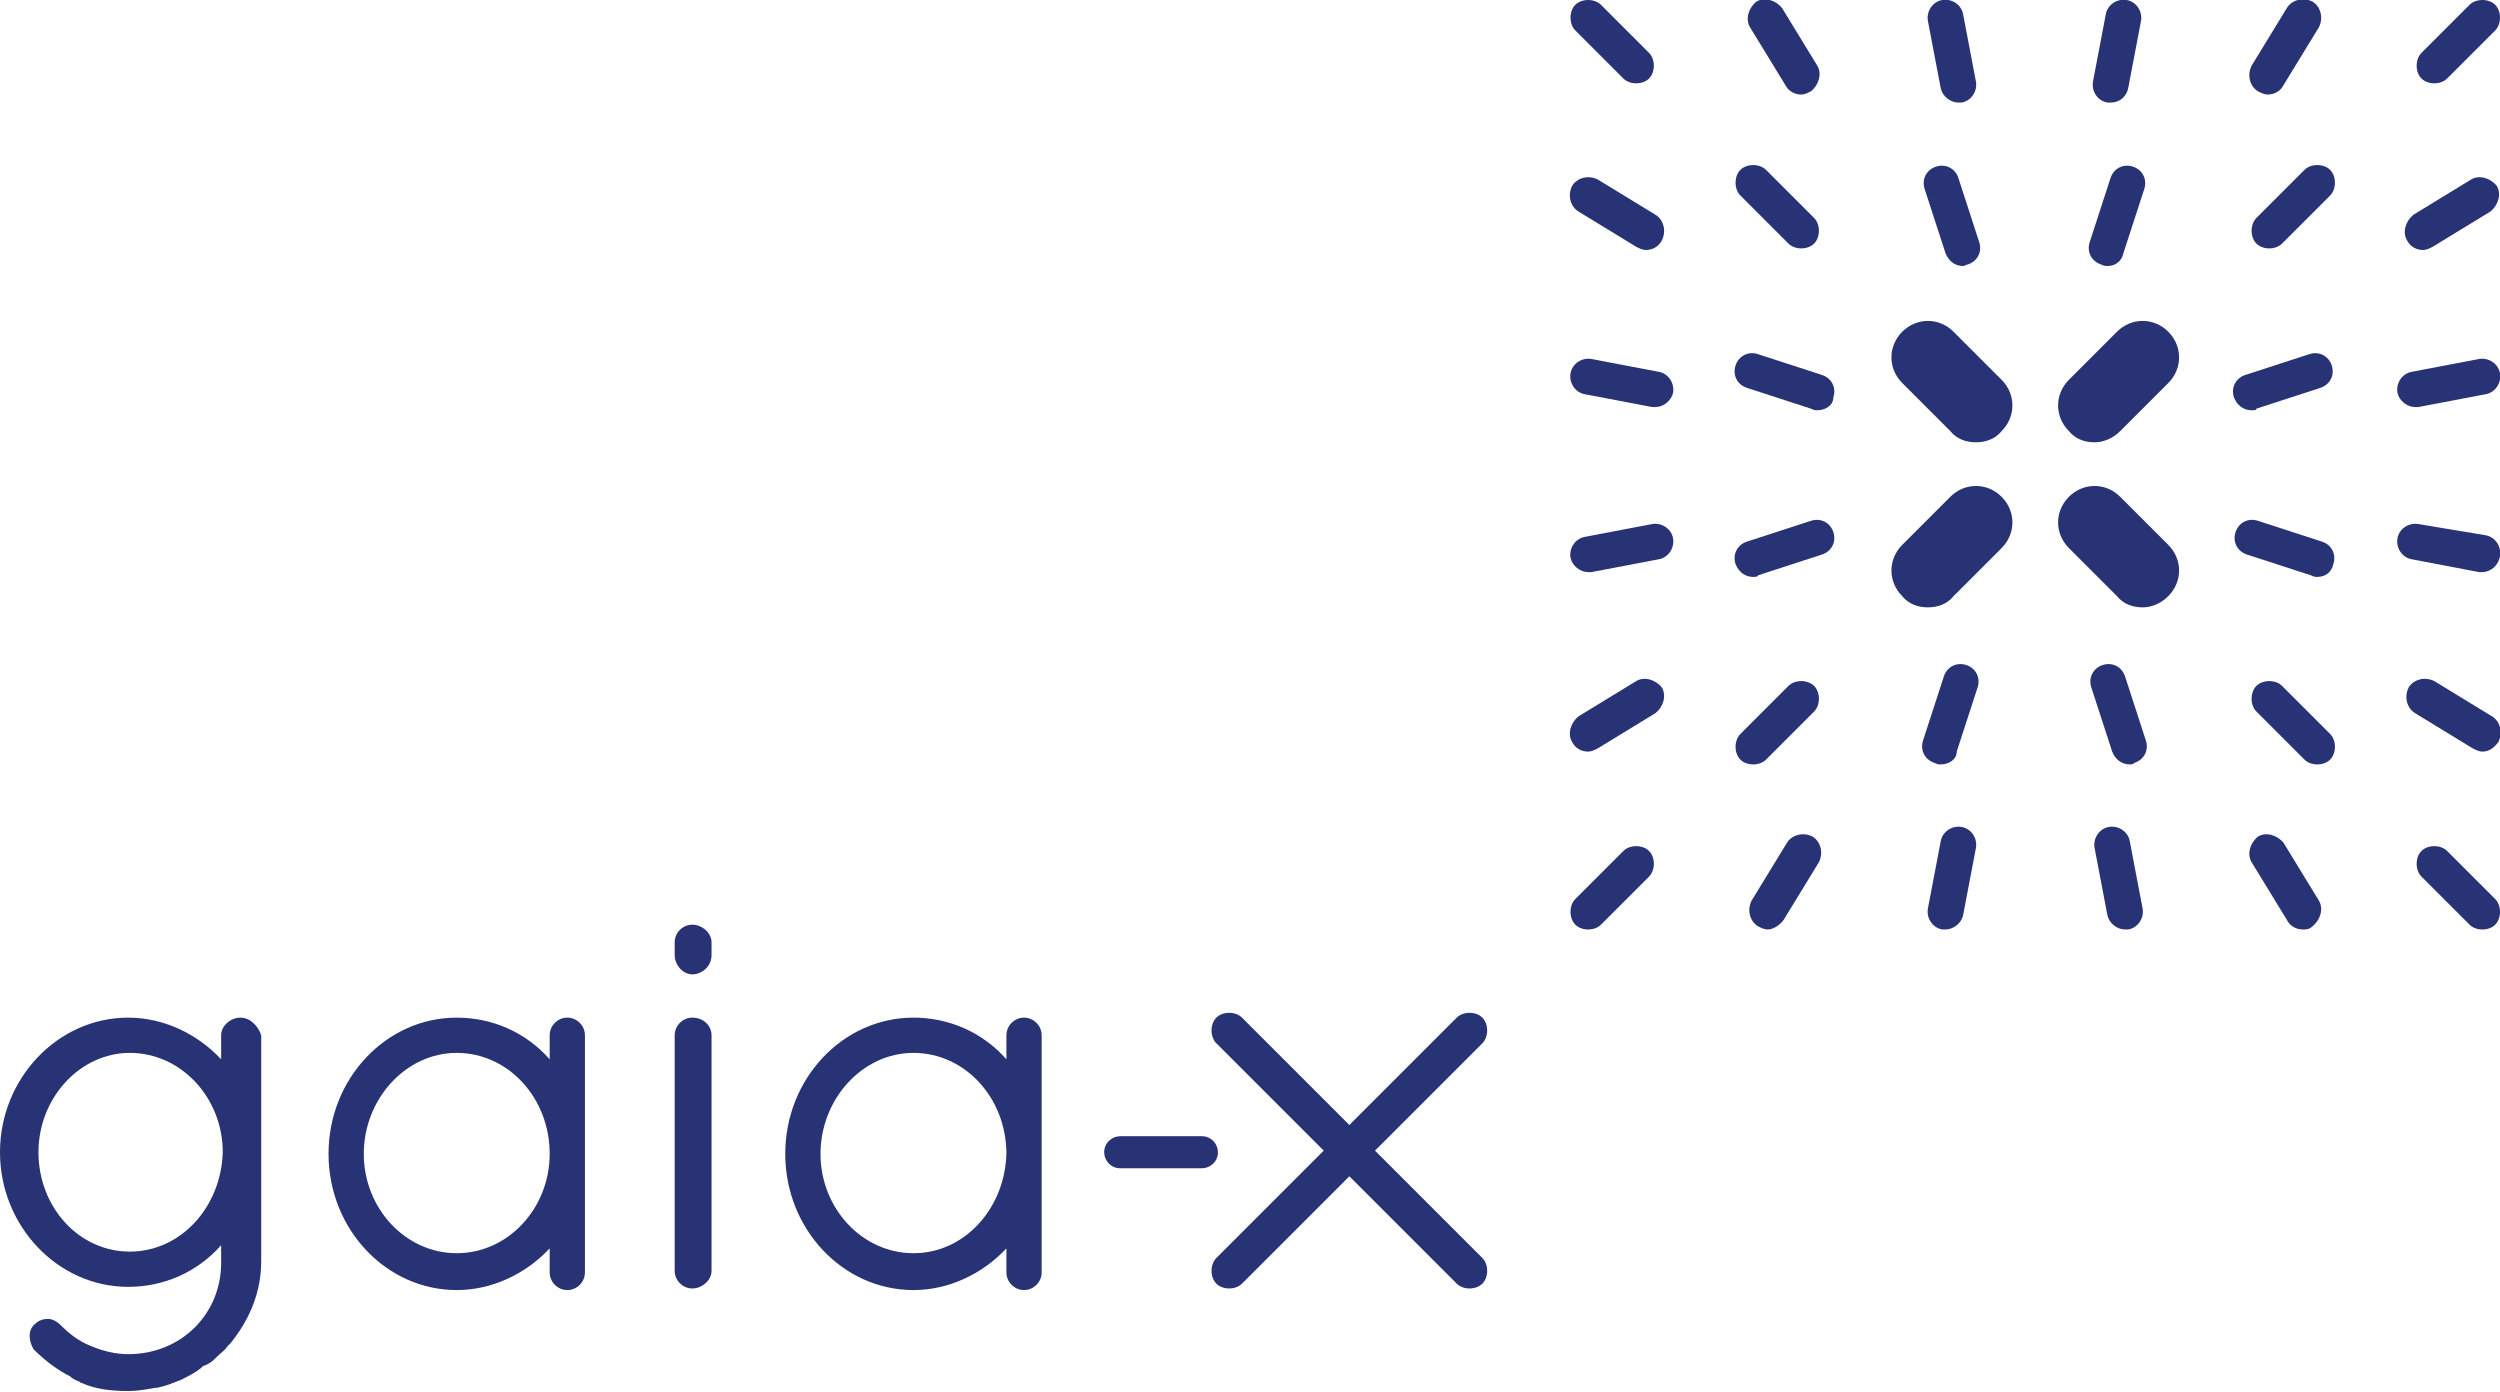
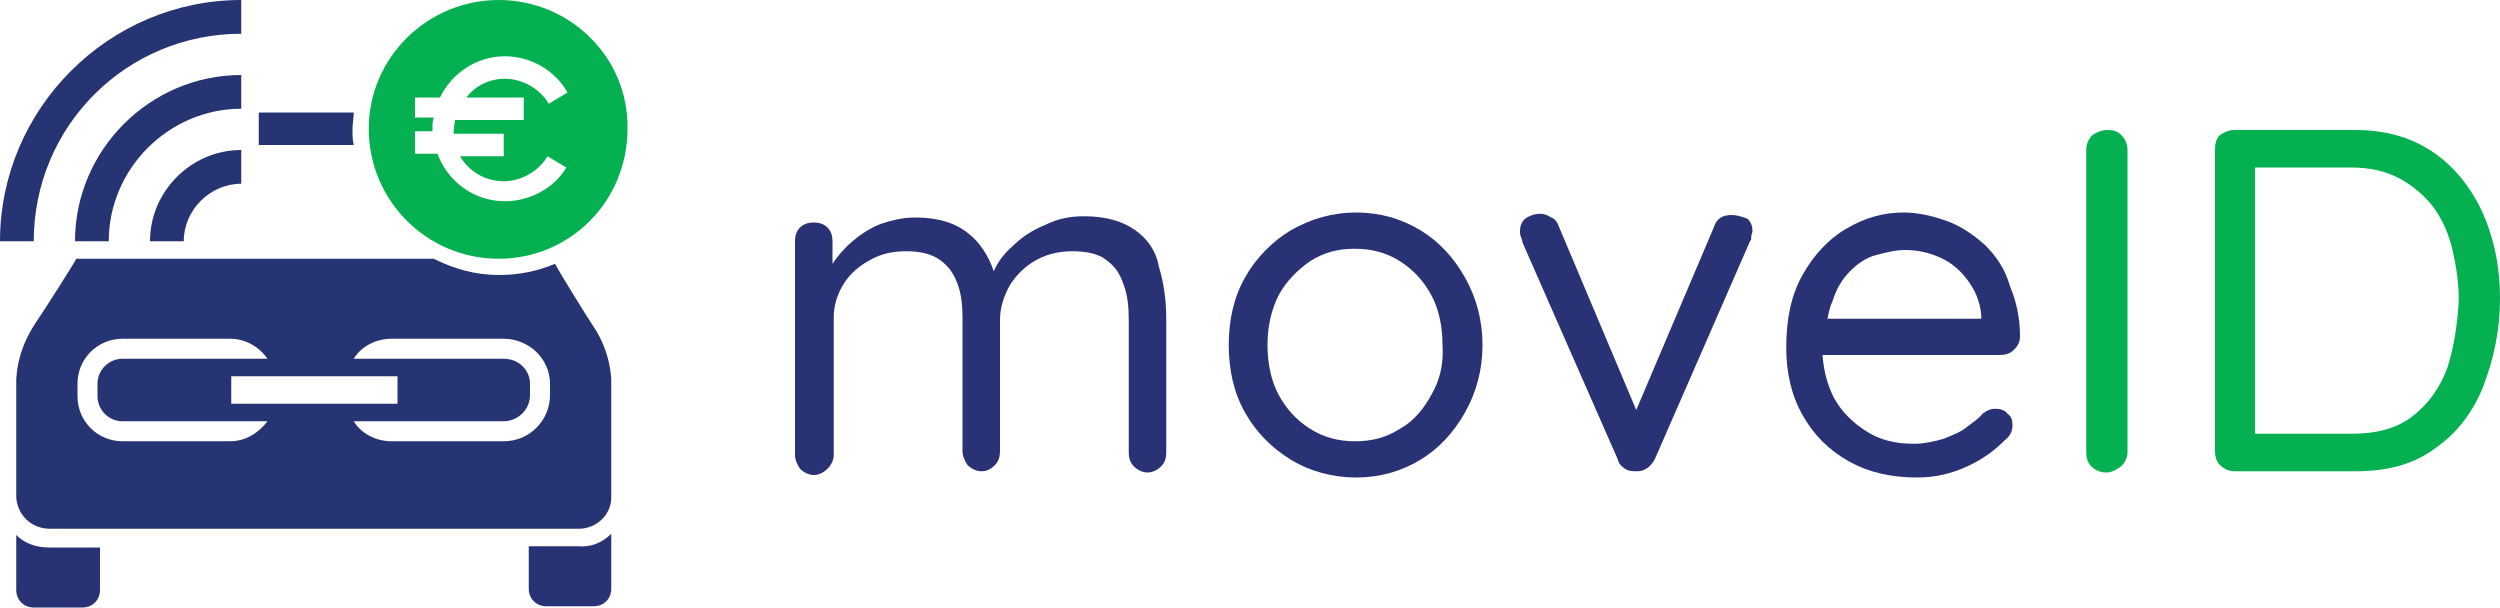
- <svg xmlns="http://www.w3.org/2000/svg" class="logo-gaia-full" viewBox="0 0 156 86.8" width="156" height="86.8">
-   <defs>
-     <style type="text/css">
-               .st0{fill:#283375;}
-               </style>
-   </defs>
-   <g class="logo-gaia-full__wrapper">
-     <g class="logo-gaia-full__text">
-       <path class="st0" d="M 43.2 57.7 C 42.6 57.7 42.1 58.2 42.1 58.8 L 42.1 59.6 C 42.1 60.2 42.6 60.8 43.2 60.8 C 43.8 60.8 44.4 60.3 44.4 59.6 L 44.4 58.8 C 44.4 58.2 43.8 57.7 43.2 57.7 Z" />
-       <path class="st0" d="M 15 63.5 C 14.4 63.5 13.8 64 13.8 64.6 L 13.8 66.1 C 12.3 64.5 10.2 63.5 8 63.5 C 3.6 63.5 0 67.3 0 71.9 C 0 76.5 3.6 80.3 8 80.3 C 10.2 80.3 12.3 79.4 13.8 77.7 L 13.8 78.8 C 13.8 82 11.3 84.5 8 84.5 C 7.2 84.5 6.4 84.3 5.7 84 C 4.9 83.7 4.3 83.2 3.8 82.7 C 3.6 82.5 3.3 82.3 3 82.3 L 3 82.3 C 2.7 82.3 2.4 82.4 2.2 82.6 C 1.7 83 1.8 83.7 2.1 84.2 C 2.8 84.9 3.6 85.5 4.4 85.9 L 4.5 86 C 4.6 86 4.6 86.1 4.7 86.1 L 4.9 86.2 C 5 86.2 5 86.3 5.1 86.3 C 6 86.7 7 86.8 8 86.8 C 8.6 86.8 9.1 86.7 9.7 86.6 L 9.8 86.6 C 10.3 86.5 10.8 86.3 11.3 86.1 C 11.7 85.9 12.1 85.7 12.5 85.4 C 12.6 85.3 12.7 85.2 12.8 85.2 L 13 85.1 C 13.2 85 13.4 84.8 13.6 84.6 C 13.8 84.4 14 84.3 14.2 84 C 14.3 83.9 14.4 83.8 14.4 83.8 C 15.6 82.3 16.3 80.6 16.3 78.7 L 16.3 64.6 C 16.1 64 15.6 63.5 15 63.5 Z M 8.1 78.1 C 4.9 78.1 2.4 75.3 2.4 71.9 C 2.4 68.5 5 65.7 8.1 65.7 C 11.3 65.7 13.9 68.5 13.9 71.9 C 13.8 75.3 11.3 78.1 8.1 78.1 Z" />
-       <path class="st0" d="M 75 70.9 L 69.9 70.9 C 69.4 70.9 68.9 71.3 68.9 71.9 C 68.9 72.4 69.3 72.9 69.9 72.9 L 75 72.9 C 75.5 72.9 76 72.5 76 71.9 C 76 71.4 75.6 70.9 75 70.9 Z" />
-       <path class="st0" d="M 85.8 71.8 L 92.5 65.1 C 92.9 64.7 92.9 63.9 92.5 63.5 C 92.1 63.1 91.3 63.1 90.9 63.5 L 84.2 70.2 L 77.5 63.5 C 77.1 63.1 76.3 63.1 75.9 63.5 C 75.5 63.9 75.5 64.7 75.9 65.1 L 82.6 71.8 L 75.9 78.5 C 75.5 78.9 75.5 79.7 75.9 80.1 C 76.1 80.3 76.4 80.4 76.7 80.4 C 77 80.4 77.3 80.3 77.5 80.1 L 84.2 73.4 L 90.9 80.1 C 91.1 80.3 91.4 80.4 91.7 80.4 C 92 80.4 92.3 80.3 92.5 80.1 C 92.9 79.7 92.9 78.9 92.5 78.5 L 85.8 71.8 Z" />
-       <path class="st0" d="M 35.4 63.5 C 34.8 63.5 34.3 64 34.3 64.6 L 34.3 66.1 C 32.8 64.4 30.7 63.5 28.5 63.5 C 24.1 63.5 20.5 67.3 20.5 72 C 20.5 76.7 24.1 80.5 28.5 80.5 C 30.7 80.5 32.8 79.5 34.3 77.9 L 34.3 79.4 C 34.3 80 34.8 80.5 35.4 80.5 C 36 80.5 36.5 80 36.5 79.4 L 36.5 64.6 C 36.5 64 36 63.5 35.4 63.5 Z M 28.5 78.2 C 25.3 78.2 22.7 75.4 22.7 72 C 22.7 68.6 25.3 65.7 28.5 65.7 C 31.7 65.7 34.3 68.5 34.3 72 C 34.3 75.4 31.7 78.2 28.5 78.2 Z" />
-       <path class="st0" d="M 43.2 63.5 C 42.6 63.5 42.1 64 42.1 64.6 L 42.1 79.3 C 42.1 79.9 42.6 80.4 43.2 80.4 C 43.8 80.4 44.4 79.9 44.4 79.3 L 44.4 64.6 C 44.4 64 43.9 63.5 43.2 63.5 Z" />
-       <path class="st0" d="M 63.9 63.5 C 63.3 63.5 62.8 64 62.8 64.6 L 62.8 66.1 C 61.3 64.4 59.2 63.5 57 63.5 C 52.6 63.5 49 67.3 49 72 C 49 76.7 52.6 80.5 57 80.5 C 59.2 80.5 61.3 79.5 62.8 77.9 L 62.8 79.4 C 62.8 80 63.3 80.5 63.9 80.5 C 64.5 80.5 65 80 65 79.4 L 65 64.6 C 65 64 64.5 63.5 63.9 63.5 Z M 57 78.2 C 53.8 78.2 51.2 75.4 51.2 72 C 51.2 68.6 53.8 65.7 57 65.7 C 60.2 65.7 62.8 68.5 62.8 72 C 62.7 75.4 60.2 78.2 57 78.2 Z" />
+ <svg xmlns="http://www.w3.org/2000/svg" version="1.1" id="logo" x="0px" y="0px" viewBox="0 0 200 48.6" style="enable-background:new 0 0 200 48.6;" xml:space="preserve">
+   <style type="text/css">
+     .st0 {
+       fill: #293275;
+     }
+ 
+     .st1 {
+       fill: #05B050;
+     }
+ 
+     .st2 {
+       fill: #263473;
+     }
+   </style>
+   <g id="logo_00000035516555905375113810000017016709149167280289_">
+     <g id="Name">
+       <path class="st0" d="M90.8,18.4c-1-0.7-2.3-1.1-4.1-1.1c-1.1,0-2.1,0.2-3.1,0.7c-1,0.4-1.9,1-2.6,1.7c-0.7,0.6-1.2,1.3-1.5,2    c-0.4-1.2-1.1-2.3-2-3c-1.1-0.9-2.5-1.3-4.3-1.3c-0.9,0-1.8,0.2-2.7,0.5c-0.8,0.3-1.6,0.8-2.3,1.4c-0.7,0.6-1.2,1.2-1.6,1.8v-1.8    c0-0.4-0.1-0.8-0.4-1.1c-0.3-0.3-0.7-0.4-1.1-0.4c-0.4,0-0.8,0.1-1.1,0.4s-0.4,0.7-0.4,1.1v17.1c0,0.4,0.2,0.8,0.4,1.1    c0.3,0.3,0.7,0.5,1.1,0.5s0.8-0.2,1.1-0.5c0.3-0.3,0.5-0.7,0.5-1.1V25.4c0-1,0.3-1.9,0.8-2.7c0.5-0.8,1.2-1.4,2.1-1.9    c0.9-0.5,1.8-0.7,2.9-0.7c1.1,0,2,0.2,2.7,0.7c0.7,0.5,1.1,1.1,1.4,1.9c0.3,0.8,0.4,1.7,0.4,2.7v10.7c0,0.4,0.2,0.8,0.4,1.1    c0.3,0.3,0.7,0.5,1.1,0.5c0.5,0,0.8-0.2,1.1-0.5c0.3-0.3,0.4-0.7,0.4-1.1V25.6c0-1,0.3-1.9,0.8-2.8c0.5-0.8,1.2-1.5,2.1-2    c0.9-0.5,1.9-0.7,2.9-0.7c1.1,0,2.1,0.2,2.7,0.7c0.7,0.5,1.1,1.1,1.4,2c0.3,0.8,0.4,1.7,0.4,2.8v10.6c0,0.4,0.1,0.8,0.4,1.1    c0.3,0.3,0.7,0.5,1.1,0.5c0.4,0,0.8-0.2,1.1-0.5c0.3-0.3,0.4-0.7,0.4-1.1V25.5c0-1.5-0.2-2.9-0.6-4.2    C92.5,20.1,91.8,19.1,90.8,18.4z" />
+       <path class="st0" d="M113.6,18.4c-1.5-0.9-3.2-1.4-5.1-1.4c-1.9,0-3.6,0.5-5.2,1.4c-1.5,0.9-2.8,2.2-3.7,3.8s-1.3,3.4-1.3,5.4    c0,2,0.4,3.8,1.3,5.4c0.9,1.6,2.1,2.8,3.7,3.8c1.5,0.9,3.3,1.4,5.2,1.4c1.9,0,3.6-0.5,5.1-1.4c1.5-0.9,2.7-2.2,3.6-3.8    c0.9-1.6,1.4-3.4,1.4-5.4c0-2-0.5-3.8-1.4-5.4C116.3,20.6,115.1,19.3,113.6,18.4z M114.5,31.6c-0.6,1.1-1.4,2.1-2.5,2.7    c-1.1,0.7-2.2,1-3.6,1c-1.3,0-2.5-0.3-3.6-1c-1.1-0.7-1.9-1.6-2.5-2.7c-0.6-1.1-0.9-2.5-0.9-4c0-1.5,0.3-2.8,0.9-4    c0.6-1.1,1.5-2,2.5-2.7c1.1-0.7,2.2-1,3.6-1c1.3,0,2.5,0.3,3.6,1c1.1,0.7,1.9,1.6,2.5,2.7c0.6,1.1,0.9,2.5,0.9,4    C115.5,29.1,115.2,30.4,114.5,31.6z" />
+       <path class="st0" d="M138.5,17.2c-0.7,0-1.2,0.3-1.4,1l-6.2,14.6l-6.2-14.7c-0.1-0.3-0.3-0.6-0.6-0.7c-0.3-0.2-0.6-0.3-0.9-0.3    c-0.5,0-0.9,0.2-1.2,0.4c-0.3,0.3-0.4,0.6-0.4,1c0,0.2,0,0.3,0.1,0.5c0,0.1,0.1,0.2,0.1,0.4l7.6,17.3c0.1,0.4,0.3,0.6,0.6,0.8    c0.3,0.2,0.6,0.2,1,0.2c0.6,0,1.1-0.4,1.4-1l7.6-17.4c0.1-0.1,0.1-0.2,0.1-0.4c0-0.1,0.1-0.3,0.1-0.4c0-0.4-0.1-0.7-0.4-1    C139.3,17.3,138.9,17.2,138.5,17.2z" />
+       <path class="st0" d="M158.8,19.6c-0.9-0.8-1.9-1.5-3-1.9c-1.1-0.4-2.3-0.7-3.5-0.7c-1.6,0-3.1,0.4-4.6,1.3    c-1.4,0.8-2.6,2.1-3.5,3.7c-0.9,1.6-1.3,3.5-1.3,5.8c0,2,0.4,3.8,1.3,5.4c0.9,1.6,2.1,2.8,3.7,3.7c1.6,0.9,3.4,1.3,5.5,1.3    c1.4,0,2.7-0.3,4-0.9c1.3-0.6,2.2-1.3,3-2.1c0.4-0.3,0.6-0.7,0.6-1.2c0-0.4-0.1-0.7-0.4-0.9c-0.2-0.3-0.6-0.4-1-0.4    c-0.3,0-0.6,0.1-1,0.4c-0.3,0.4-0.8,0.7-1.3,1.1c-0.5,0.4-1.1,0.6-1.8,0.9c-0.7,0.2-1.5,0.4-2.4,0.4c-1.5,0-2.7-0.3-3.8-1    c-1.1-0.7-2-1.6-2.6-2.7c-0.5-1-0.8-2.1-0.9-3.4h14.2c0.4,0,0.8-0.1,1.1-0.4c0.3-0.3,0.5-0.6,0.5-1.1c0-1.5-0.3-2.8-0.8-4    C160.4,21.5,159.7,20.5,158.8,19.6z M148,21.7c0.6-0.6,1.3-1.1,2.1-1.3s1.5-0.4,2.3-0.4c1,0,1.9,0.2,2.8,0.6    c0.9,0.4,1.6,1,2.2,1.8c0.6,0.8,1,1.7,1.1,2.8v0.3h-12.3c0.1-0.5,0.2-1,0.4-1.4C146.9,23.1,147.4,22.3,148,21.7z" />
+       <path class="st1" d="M168.6,10.4c-0.5,0-0.9,0.2-1.2,0.4c-0.3,0.3-0.5,0.7-0.5,1.2v24.2c0,0.4,0.1,0.8,0.4,1.1    c0.3,0.3,0.7,0.5,1.2,0.5c0.4,0,0.8-0.2,1.2-0.5c0.3-0.3,0.5-0.7,0.5-1.1V12c0-0.5-0.2-0.9-0.5-1.2    C169.4,10.5,169.1,10.4,168.6,10.4z" />
+       <path class="st1" d="M199.3,18.9c-0.5-1.7-1.2-3.1-2.2-4.4c-1-1.3-2.2-2.3-3.6-3c-1.4-0.7-3.1-1.1-5-1.1h-9.8    c-0.4,0-0.8,0.2-1.1,0.4c-0.3,0.3-0.4,0.7-0.4,1.1v24.2c0,0.4,0.1,0.8,0.4,1.1c0.3,0.3,0.7,0.5,1.1,0.5h9.8c2.6,0,4.7-0.6,6.4-1.9    c1.7-1.2,3-2.9,3.8-5s1.3-4.4,1.3-6.9C200,22.3,199.8,20.5,199.3,18.9z M195.8,29.4c-0.6,1.6-1.5,2.9-2.8,3.9    c-1.3,1-2.9,1.4-4.9,1.4h-7.7V13.4h7.7c1.5,0,2.8,0.3,3.9,0.9c1.1,0.6,2,1.4,2.7,2.3c0.7,1,1.2,2.1,1.5,3.4c0.3,1.3,0.5,2.6,0.5,4    C196.6,26,196.3,27.8,195.8,29.4z" />
    </g>
-     <g class="logo-gaia-full__rays">
-       <path class="st0" d="M 102.1 5.2 C 101.8 5.2 101.5 5.1 101.3 4.9 L 98.3 1.9 C 97.9 1.5 97.9 0.7 98.3 0.3 C 98.7 -0.1 99.5 -0.1 99.9 0.3 L 102.9 3.3 C 103.3 3.7 103.3 4.5 102.9 4.9 C 102.7 5.1 102.4 5.2 102.1 5.2 Z" />
-       <path class="st0" d="M 151.9 5.2 C 151.6 5.2 151.3 5.1 151.1 4.9 C 150.7 4.5 150.7 3.7 151.1 3.3 L 154.1 0.3 C 154.5 -0.1 155.3 -0.1 155.7 0.3 C 156.1 0.7 156.1 1.5 155.7 1.9 L 152.7 4.9 C 152.5 5.1 152.2 5.2 151.9 5.2 Z" />
-       <path class="st0" d="M 99.1 58 C 98.8 58 98.5 57.9 98.3 57.7 C 97.9 57.3 97.9 56.5 98.3 56.1 L 101.3 53.1 C 101.7 52.7 102.5 52.7 102.9 53.1 C 103.3 53.5 103.3 54.3 102.9 54.7 L 99.9 57.7 C 99.7 57.9 99.4 58 99.1 58 Z" />
-       <path class="st0" d="M 154.9 58 C 154.6 58 154.3 57.9 154.1 57.7 L 151.1 54.7 C 150.7 54.3 150.7 53.5 151.1 53.1 C 151.5 52.7 152.3 52.7 152.7 53.1 L 155.7 56.1 C 156.1 56.5 156.1 57.3 155.7 57.7 C 155.5 57.9 155.2 58 154.9 58 Z" />
-       <path class="st0" d="M 112.4 5.9 C 112 5.9 111.6 5.7 111.4 5.3 L 109.2 1.7 C 108.9 1.2 109.1 0.5 109.6 0.1 C 110.1 -0.2 110.8 0 111.2 0.5 L 113.4 4.1 C 113.7 4.6 113.5 5.3 113 5.7 C 112.8 5.8 112.6 5.9 112.4 5.9 Z" />
-       <path class="st0" d="M 122.2 6.4 C 121.7 6.4 121.2 6 121.1 5.5 L 120.3 1.3 C 120.2 0.7 120.6 0.1 121.2 0 C 121.8 -0.1 122.4 0.3 122.5 0.9 L 123.3 5.1 C 123.4 5.7 123 6.3 122.4 6.4 C 122.4 6.4 122.3 6.4 122.2 6.4 Z" />
-       <path class="st0" d="M 141.5 5.9 C 141.3 5.9 141.1 5.8 140.9 5.7 C 140.4 5.4 140.2 4.7 140.5 4.1 L 142.7 0.5 C 143 0 143.7 -0.2 144.3 0.1 C 144.8 0.4 145 1.1 144.7 1.7 L 142.5 5.3 C 142.3 5.7 141.9 5.9 141.5 5.9 Z" />
-       <path class="st0" d="M 131.7 6.4 C 131.6 6.4 131.6 6.4 131.5 6.4 C 130.9 6.3 130.5 5.7 130.6 5.1 L 131.4 0.9 C 131.5 0.3 132.1 -0.1 132.7 0 C 133.3 0.1 133.7 0.7 133.6 1.3 L 132.8 5.5 C 132.7 6 132.3 6.4 131.7 6.4 Z" />
-       <path class="st0" d="M 110.3 58 C 110.1 58 109.9 57.9 109.7 57.8 C 109.2 57.5 109 56.8 109.3 56.2 L 111.5 52.6 C 111.8 52.1 112.5 51.9 113.1 52.2 C 113.6 52.5 113.8 53.2 113.5 53.8 L 111.3 57.4 C 111 57.8 110.6 58 110.3 58 Z" />
-       <path class="st0" d="M 121.4 58 C 121.3 58 121.3 58 121.2 58 C 120.6 57.9 120.2 57.3 120.3 56.7 L 121.1 52.5 C 121.2 51.9 121.8 51.5 122.4 51.6 C 123 51.7 123.4 52.3 123.3 52.9 L 122.5 57.1 C 122.4 57.6 121.9 58 121.4 58 Z" />
-       <path class="st0" d="M 143.7 58 C 143.3 58 142.9 57.8 142.7 57.4 L 140.5 53.8 C 140.2 53.3 140.4 52.6 140.9 52.2 C 141.4 51.9 142.1 52.1 142.5 52.6 L 144.7 56.2 C 145 56.7 144.8 57.4 144.3 57.8 C 144.1 58 143.9 58 143.7 58 Z" />
-       <path class="st0" d="M 132.6 58 C 132.1 58 131.6 57.6 131.5 57.1 L 130.7 52.9 C 130.6 52.3 131 51.7 131.6 51.6 C 132.2 51.5 132.8 51.9 132.9 52.5 L 133.7 56.7 C 133.8 57.3 133.4 57.9 132.8 58 C 132.7 58 132.6 58 132.6 58 Z" />
-       <path class="st0" d="M 151.2 15.6 C 150.8 15.6 150.4 15.4 150.2 15 C 149.9 14.5 150.1 13.8 150.6 13.4 L 154.2 11.2 C 154.7 10.9 155.4 11.1 155.8 11.6 C 156.1 12.1 155.9 12.8 155.4 13.2 L 151.8 15.4 C 151.6 15.5 151.4 15.6 151.2 15.6 Z" />
-       <path class="st0" d="M 150.7 25.4 C 150.2 25.4 149.7 25 149.6 24.5 C 149.5 23.9 149.9 23.3 150.5 23.2 L 154.7 22.4 C 155.3 22.3 155.9 22.7 156 23.3 C 156.1 23.9 155.7 24.5 155.1 24.6 L 150.9 25.4 C 150.9 25.4 150.8 25.4 150.7 25.4 Z" />
-       <path class="st0" d="M 154.9 46.9 C 154.7 46.9 154.5 46.8 154.3 46.7 L 150.7 44.5 C 150.2 44.2 150 43.5 150.3 42.9 C 150.6 42.4 151.3 42.2 151.9 42.5 L 155.5 44.7 C 156 45 156.2 45.7 155.9 46.3 C 155.6 46.7 155.3 46.9 154.9 46.9 Z" />
-       <path class="st0" d="M 154.9 35.7 C 154.8 35.7 154.8 35.7 154.7 35.7 L 150.5 34.9 C 149.9 34.8 149.5 34.2 149.6 33.6 C 149.7 33 150.3 32.6 150.9 32.7 L 155.1 33.4 C 155.7 33.5 156.1 34.1 156 34.7 C 155.9 35.3 155.4 35.7 154.9 35.7 Z" />
-       <path class="st0" d="M 122.5 16.6 C 122 16.6 121.6 16.3 121.4 15.8 L 120.1 11.8 C 119.9 11.2 120.2 10.6 120.8 10.4 C 121.4 10.2 122 10.5 122.2 11.1 L 123.5 15.1 C 123.7 15.7 123.4 16.3 122.8 16.5 C 122.7 16.5 122.6 16.6 122.5 16.6 Z" />
-       <path class="st0" d="M 131.5 16.6 C 131.4 16.6 131.3 16.6 131.1 16.5 C 130.5 16.3 130.2 15.7 130.4 15.1 L 131.7 11.1 C 131.9 10.5 132.5 10.2 133.1 10.4 C 133.7 10.6 134 11.2 133.8 11.8 L 132.5 15.8 C 132.4 16.3 132 16.6 131.5 16.6 Z" />
-       <path class="st0" d="M 121.1 47.7 C 121 47.7 120.9 47.7 120.7 47.6 C 120.1 47.4 119.8 46.8 120 46.2 L 121.3 42.2 C 121.5 41.6 122.1 41.3 122.7 41.5 C 123.3 41.7 123.6 42.3 123.4 42.9 L 122.1 46.9 C 122.1 47.4 121.6 47.7 121.1 47.7 Z" />
-       <path class="st0" d="M 132.9 47.7 C 132.4 47.7 132 47.4 131.8 46.9 L 130.5 42.9 C 130.3 42.3 130.6 41.7 131.2 41.5 C 131.8 41.3 132.4 41.6 132.6 42.2 L 133.9 46.2 C 134.1 46.8 133.8 47.4 133.2 47.6 C 133.1 47.7 133 47.7 132.9 47.7 Z" />
-       <path class="st0" d="M 144.6 47.7 C 144.3 47.7 144 47.6 143.8 47.4 L 140.8 44.4 C 140.4 44 140.4 43.2 140.8 42.8 C 141.2 42.4 142 42.4 142.4 42.8 L 145.4 45.8 C 145.8 46.2 145.8 47 145.4 47.4 C 145.2 47.6 144.9 47.7 144.6 47.7 Z" />
-       <path class="st0" d="M 140.5 25.6 C 140 25.6 139.6 25.3 139.4 24.8 C 139.2 24.2 139.5 23.6 140.1 23.4 L 144.1 22.1 C 144.7 21.9 145.3 22.2 145.5 22.8 C 145.7 23.4 145.4 24 144.8 24.2 L 140.8 25.5 C 140.8 25.6 140.7 25.6 140.5 25.6 Z" />
-       <path class="st0" d="M 144.6 36 C 144.5 36 144.4 36 144.2 35.9 L 140.2 34.6 C 139.6 34.4 139.3 33.8 139.5 33.2 C 139.7 32.6 140.3 32.3 140.9 32.5 L 144.9 33.8 C 145.5 34 145.8 34.6 145.6 35.2 C 145.5 35.7 145.1 36 144.6 36 Z" />
-       <path class="st0" d="M 102.7 15.6 C 102.5 15.6 102.3 15.5 102.1 15.4 L 98.5 13.2 C 98 12.9 97.8 12.2 98.1 11.6 C 98.4 11.1 99.1 10.9 99.7 11.2 L 103.3 13.4 C 103.8 13.7 104 14.4 103.7 15 C 103.5 15.4 103.1 15.6 102.7 15.6 Z" />
-       <path class="st0" d="M 103.3 25.4 C 103.2 25.4 103.2 25.4 103.1 25.4 L 98.9 24.6 C 98.3 24.5 97.9 23.9 98 23.3 C 98.1 22.7 98.7 22.3 99.3 22.4 L 103.5 23.2 C 104.1 23.3 104.5 23.9 104.4 24.5 C 104.3 25 103.8 25.4 103.3 25.4 Z" />
-       <path class="st0" d="M 113.4 25.6 C 113.3 25.6 113.2 25.6 113 25.5 L 109 24.2 C 108.4 24 108.1 23.4 108.3 22.8 C 108.5 22.2 109.1 21.9 109.7 22.1 L 113.7 23.4 C 114.3 23.6 114.6 24.2 114.4 24.8 C 114.4 25.3 113.9 25.6 113.4 25.6 Z" />
-       <path class="st0" d="M 99.1 46.9 C 98.7 46.9 98.3 46.7 98.1 46.3 C 97.8 45.8 98 45.1 98.5 44.7 L 102.1 42.5 C 102.6 42.2 103.3 42.4 103.7 42.9 C 104 43.4 103.8 44.1 103.3 44.5 L 99.7 46.7 C 99.5 46.8 99.3 46.9 99.1 46.9 Z" />
-       <path class="st0" d="M 99.1 35.7 C 98.6 35.7 98.1 35.3 98 34.8 C 97.9 34.2 98.3 33.6 98.9 33.5 L 103.1 32.7 C 103.7 32.6 104.3 33 104.4 33.6 C 104.5 34.2 104.1 34.8 103.5 34.9 L 99.3 35.7 C 99.3 35.7 99.2 35.7 99.1 35.7 Z" />
-       <path class="st0" d="M 109.4 36 C 108.9 36 108.5 35.7 108.3 35.2 C 108.1 34.6 108.4 34 109 33.8 L 113 32.5 C 113.6 32.3 114.2 32.6 114.4 33.2 C 114.6 33.8 114.3 34.4 113.7 34.6 L 109.7 35.9 C 109.7 36 109.5 36 109.4 36 Z" />
-       <path class="st0" d="M 109.4 47.7 C 109.1 47.7 108.8 47.6 108.6 47.4 C 108.2 47 108.2 46.2 108.6 45.8 L 111.6 42.8 C 112 42.4 112.8 42.4 113.2 42.8 C 113.6 43.2 113.6 44 113.2 44.4 L 110.2 47.4 C 110 47.6 109.7 47.7 109.4 47.7 Z" />
-       <path class="st0" d="M 112.4 15.5 C 112.1 15.5 111.8 15.4 111.6 15.2 L 108.6 12.2 C 108.2 11.8 108.2 11 108.6 10.6 C 109 10.2 109.8 10.2 110.2 10.6 L 113.2 13.6 C 113.6 14 113.6 14.8 113.2 15.2 C 113 15.4 112.7 15.5 112.4 15.5 Z" />
-       <path class="st0" d="M 141.6 15.5 C 141.3 15.5 141 15.4 140.8 15.2 C 140.4 14.8 140.4 14 140.8 13.6 L 143.8 10.6 C 144.2 10.2 145 10.2 145.4 10.6 C 145.8 11 145.8 11.8 145.4 12.2 L 142.4 15.2 C 142.2 15.4 141.9 15.5 141.6 15.5 Z" />
-     </g>
-     <g class="logo-gaia-full__x">
-       <path class="st0" d="M 123.3 27.6 C 122.7 27.6 122.1 27.4 121.7 26.9 L 118.7 23.9 C 117.8 23 117.8 21.6 118.7 20.7 C 119.6 19.8 121 19.8 121.9 20.7 L 124.9 23.7 C 125.8 24.6 125.8 26 124.9 26.9 C 124.5 27.4 123.9 27.6 123.3 27.6 Z" />
-       <path class="st0" d="M 130.7 27.6 C 130.1 27.6 129.5 27.4 129.1 26.9 C 128.2 26 128.2 24.6 129.1 23.7 L 132.1 20.7 C 133 19.8 134.4 19.8 135.3 20.7 C 136.2 21.6 136.2 23 135.3 23.9 L 132.3 26.9 C 131.8 27.4 131.2 27.6 130.7 27.6 Z" />
-       <path class="st0" d="M 120.3 37.9 C 119.7 37.9 119.1 37.7 118.7 37.2 C 117.8 36.3 117.8 34.9 118.7 34 L 121.7 31 C 122.6 30.1 124 30.1 124.9 31 C 125.8 31.9 125.8 33.3 124.9 34.2 L 121.9 37.2 C 121.5 37.7 120.9 37.9 120.3 37.9 Z" />
-       <path class="st0" d="M 133.7 37.9 C 133.1 37.9 132.5 37.7 132.1 37.2 L 129.1 34.2 C 128.2 33.3 128.2 31.9 129.1 31 C 130 30.1 131.4 30.1 132.3 31 L 135.3 34 C 136.2 34.9 136.2 36.3 135.3 37.2 C 134.8 37.7 134.2 37.9 133.7 37.9 Z" />
+     <g id="Symbol">
+       <path class="st0" d="M8,43.8v3.4c0,0.8-0.6,1.4-1.4,1.4H2.7c-0.8,0-1.4-0.6-1.4-1.4v-4.4c0.7,0.7,1.6,1,2.7,1H8z" />
+       <path class="st0" d="M48.9,42.7v4.4c0,0.8-0.6,1.4-1.4,1.4h-3.8c-0.8,0-1.4-0.6-1.4-1.4v-3.4h3.9C47.3,43.8,48.2,43.4,48.9,42.7z" />
+       <g>
+         <path class="st2" d="M47.4,26c-0.4-0.6-2.4-3.8-3-4.9C43,21.7,41.5,22,39.9,22c-1.9,0-3.6-0.5-5.2-1.3h0l-28.6,0     c0,0.1-2.8,4.5-3.3,5.2c-0.9,1.4-1.4,2.8-1.5,4.4v9.5c0.1,1.4,1.2,2.5,2.7,2.5h42.3c1.4,0,2.6-1.1,2.6-2.5v-9.5     C48.8,28.8,48.3,27.3,47.4,26z M18.4,35.3H9.8c-2,0-3.6-1.6-3.6-3.6v-1c0-2,1.6-3.6,3.6-3.6h8.6c1.2,0,2.3,0.6,3,1.6H9.8     c-1.1,0-2,0.9-2,2v1c0,1.1,0.9,2,2,2h11.6C20.7,34.6,19.7,35.3,18.4,35.3z M31.8,30.1v2.2H18.5v-2.2H31.8z M44,31.6     c0,2-1.6,3.7-3.7,3.7h-9c-1.2,0-2.4-0.6-3-1.6h12c1.1,0,2.1-0.9,2.1-2.1v-0.9c0-1.1-0.9-2-2.1-2h-12c0.6-1,1.8-1.6,3-1.6h9     c2,0,3.7,1.6,3.7,3.6V31.6z" />
+       </g>
+       <g>
+         <g>
+           <path class="st2" d="M2.7,19.3H0C0,8.7,8.7,0,19.3,0v2.7C10.1,2.7,2.7,10.1,2.7,19.3z" />
+         </g>
+         <g>
+           <path class="st2" d="M8.7,19.3H6C6,12,12,6,19.3,6v2.7C13.5,8.7,8.7,13.5,8.7,19.3z" />
+         </g>
+         <g>
+           <path class="st2" d="M14.7,19.3H12c0-4,3.3-7.3,7.3-7.3v2.7C16.8,14.7,14.7,16.8,14.7,19.3z" />
+         </g>
+       </g>
+       <g>
+         <path class="st2" d="M28.2,10.3c0,0.5,0,0.9,0.1,1.3h-7.6V9h7.6C28.3,9.4,28.2,9.9,28.2,10.3z" />
+       </g>
+       <g>
+         <path class="st1" d="M39.9,0c-5.7,0-10.4,4.6-10.4,10.3c0,5.7,4.6,10.4,10.4,10.4c5.7,0,10.3-4.6,10.3-10.4     C50.3,4.6,45.6,0,39.9,0z M40.4,16.1c-2.5,0-4.6-1.6-5.4-3.8h-1.8v-1.8h1.4c0-0.1,0-0.2,0-0.3c0-0.3,0-0.5,0.1-0.8h-1.5V7.8h2     c0.9-1.9,2.9-3.3,5.2-3.3c2,0,4,1.1,5,2.9l-1.5,0.9c-0.7-1.2-2.1-2-3.5-2c-1.3,0-2.4,0.6-3.1,1.5h4.6v1.8h-5.5     c0,0.2-0.1,0.5-0.1,0.8c0,0.1,0,0.2,0,0.3h4v1.8h-3.5c0.7,1.2,2,2,3.5,2c1.4,0,2.8-0.8,3.5-2l1.5,0.9     C44.4,15,42.4,16.1,40.4,16.1z" />
+       </g>
    </g>
  </g>
</svg>
